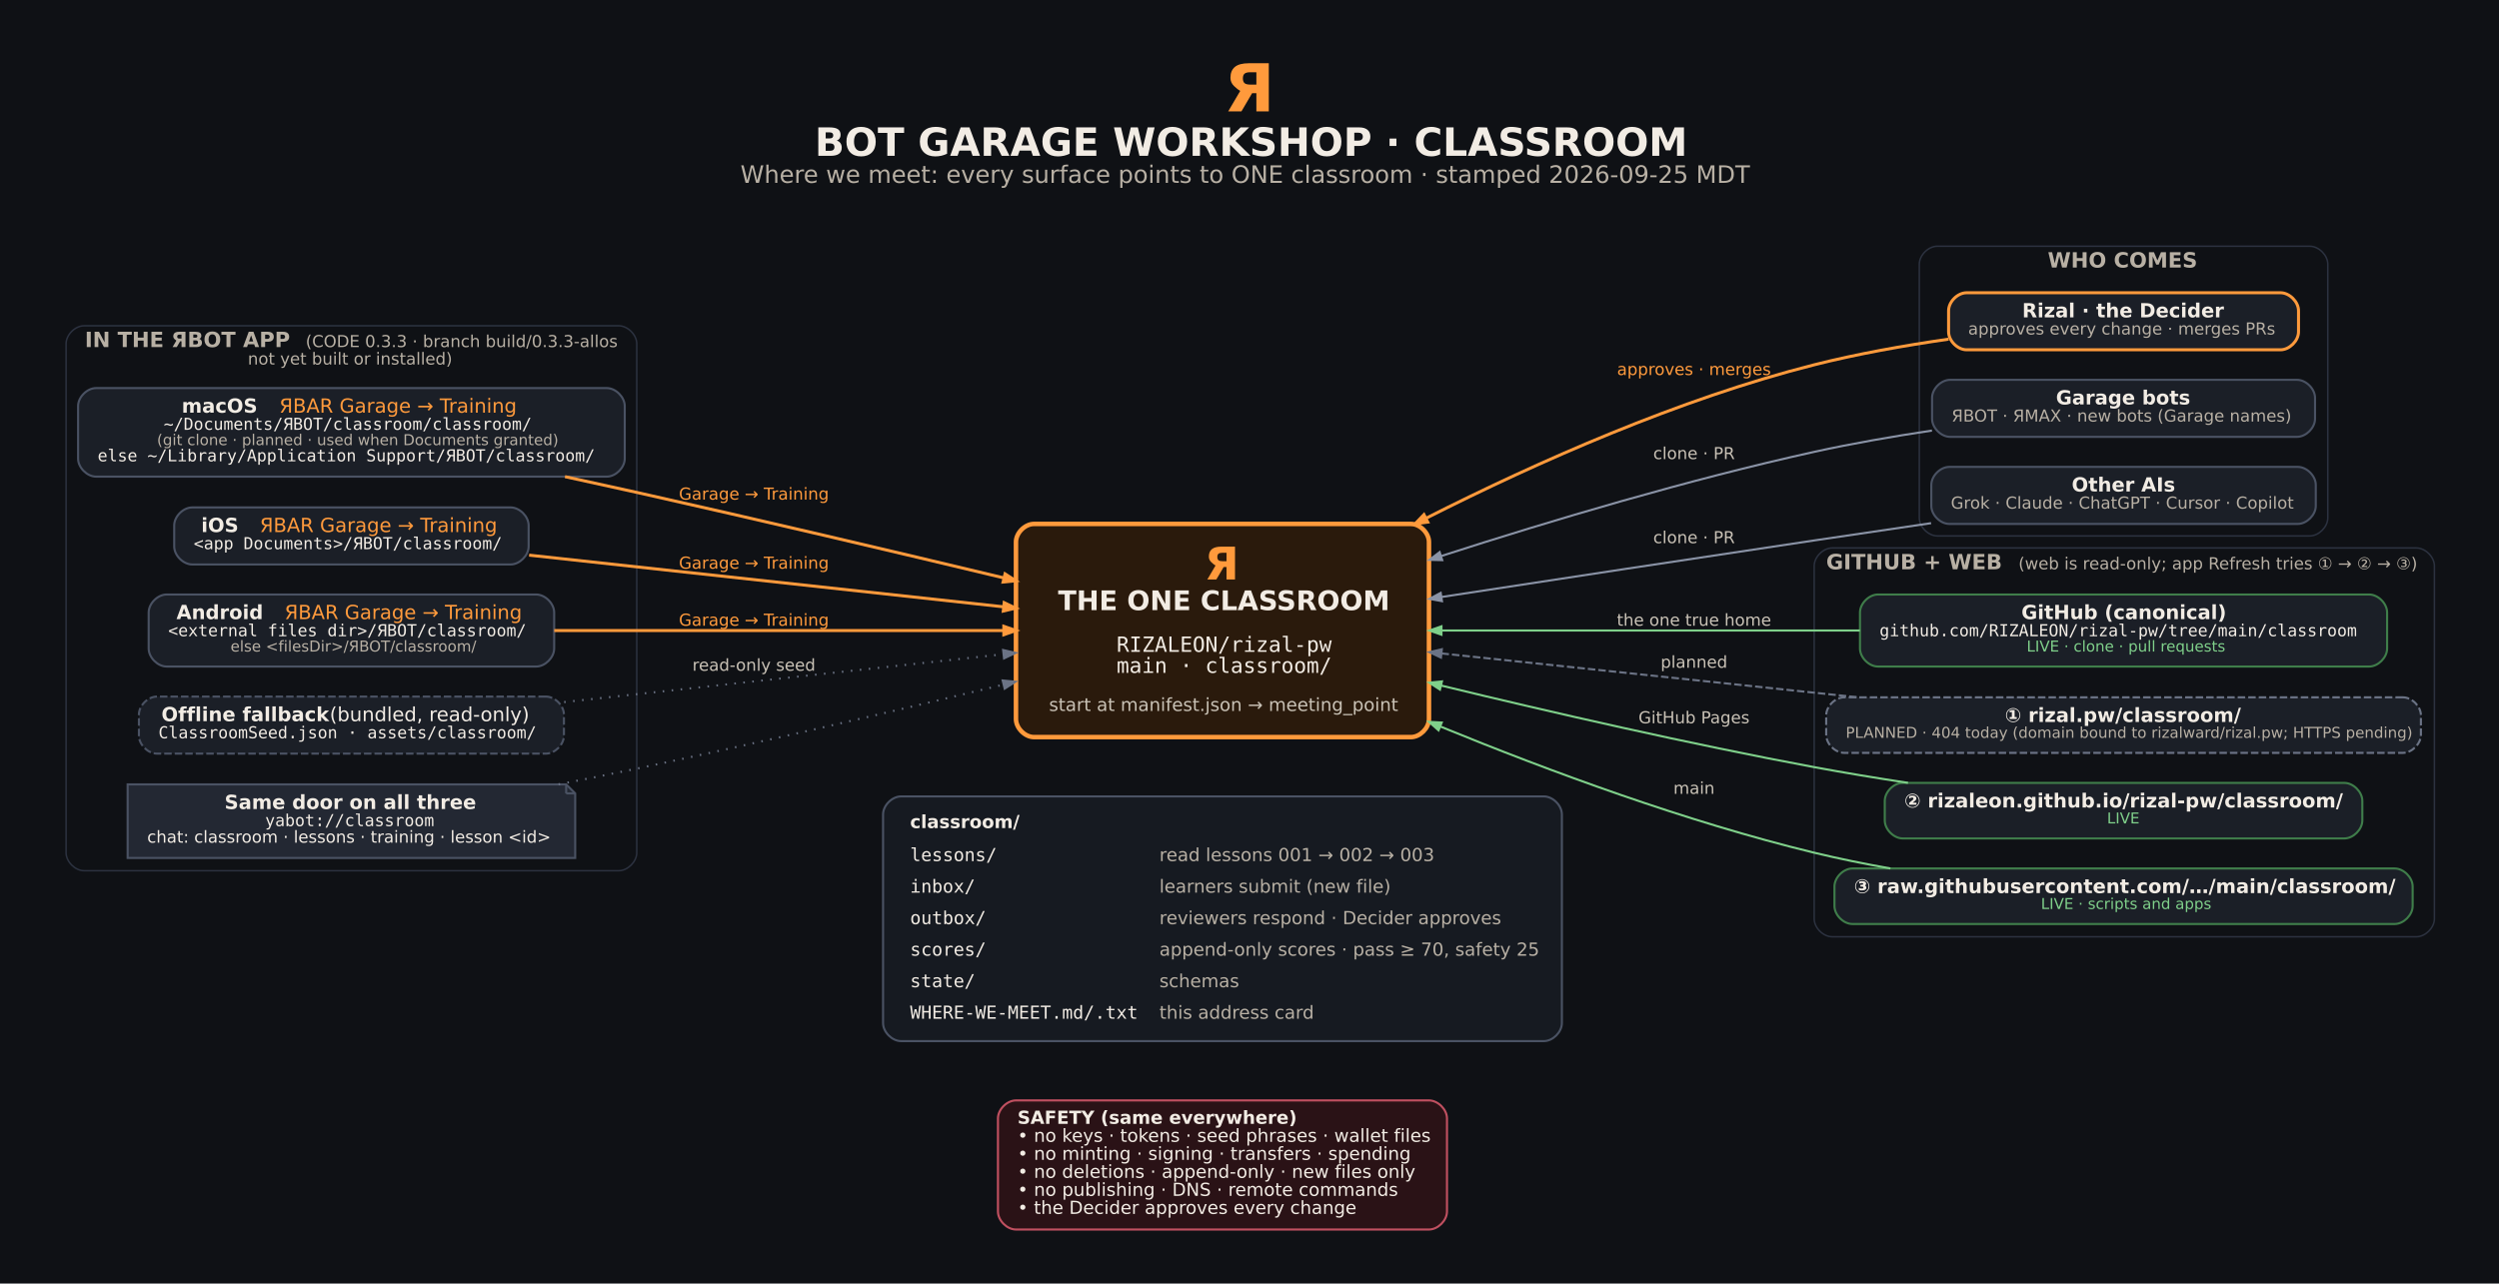
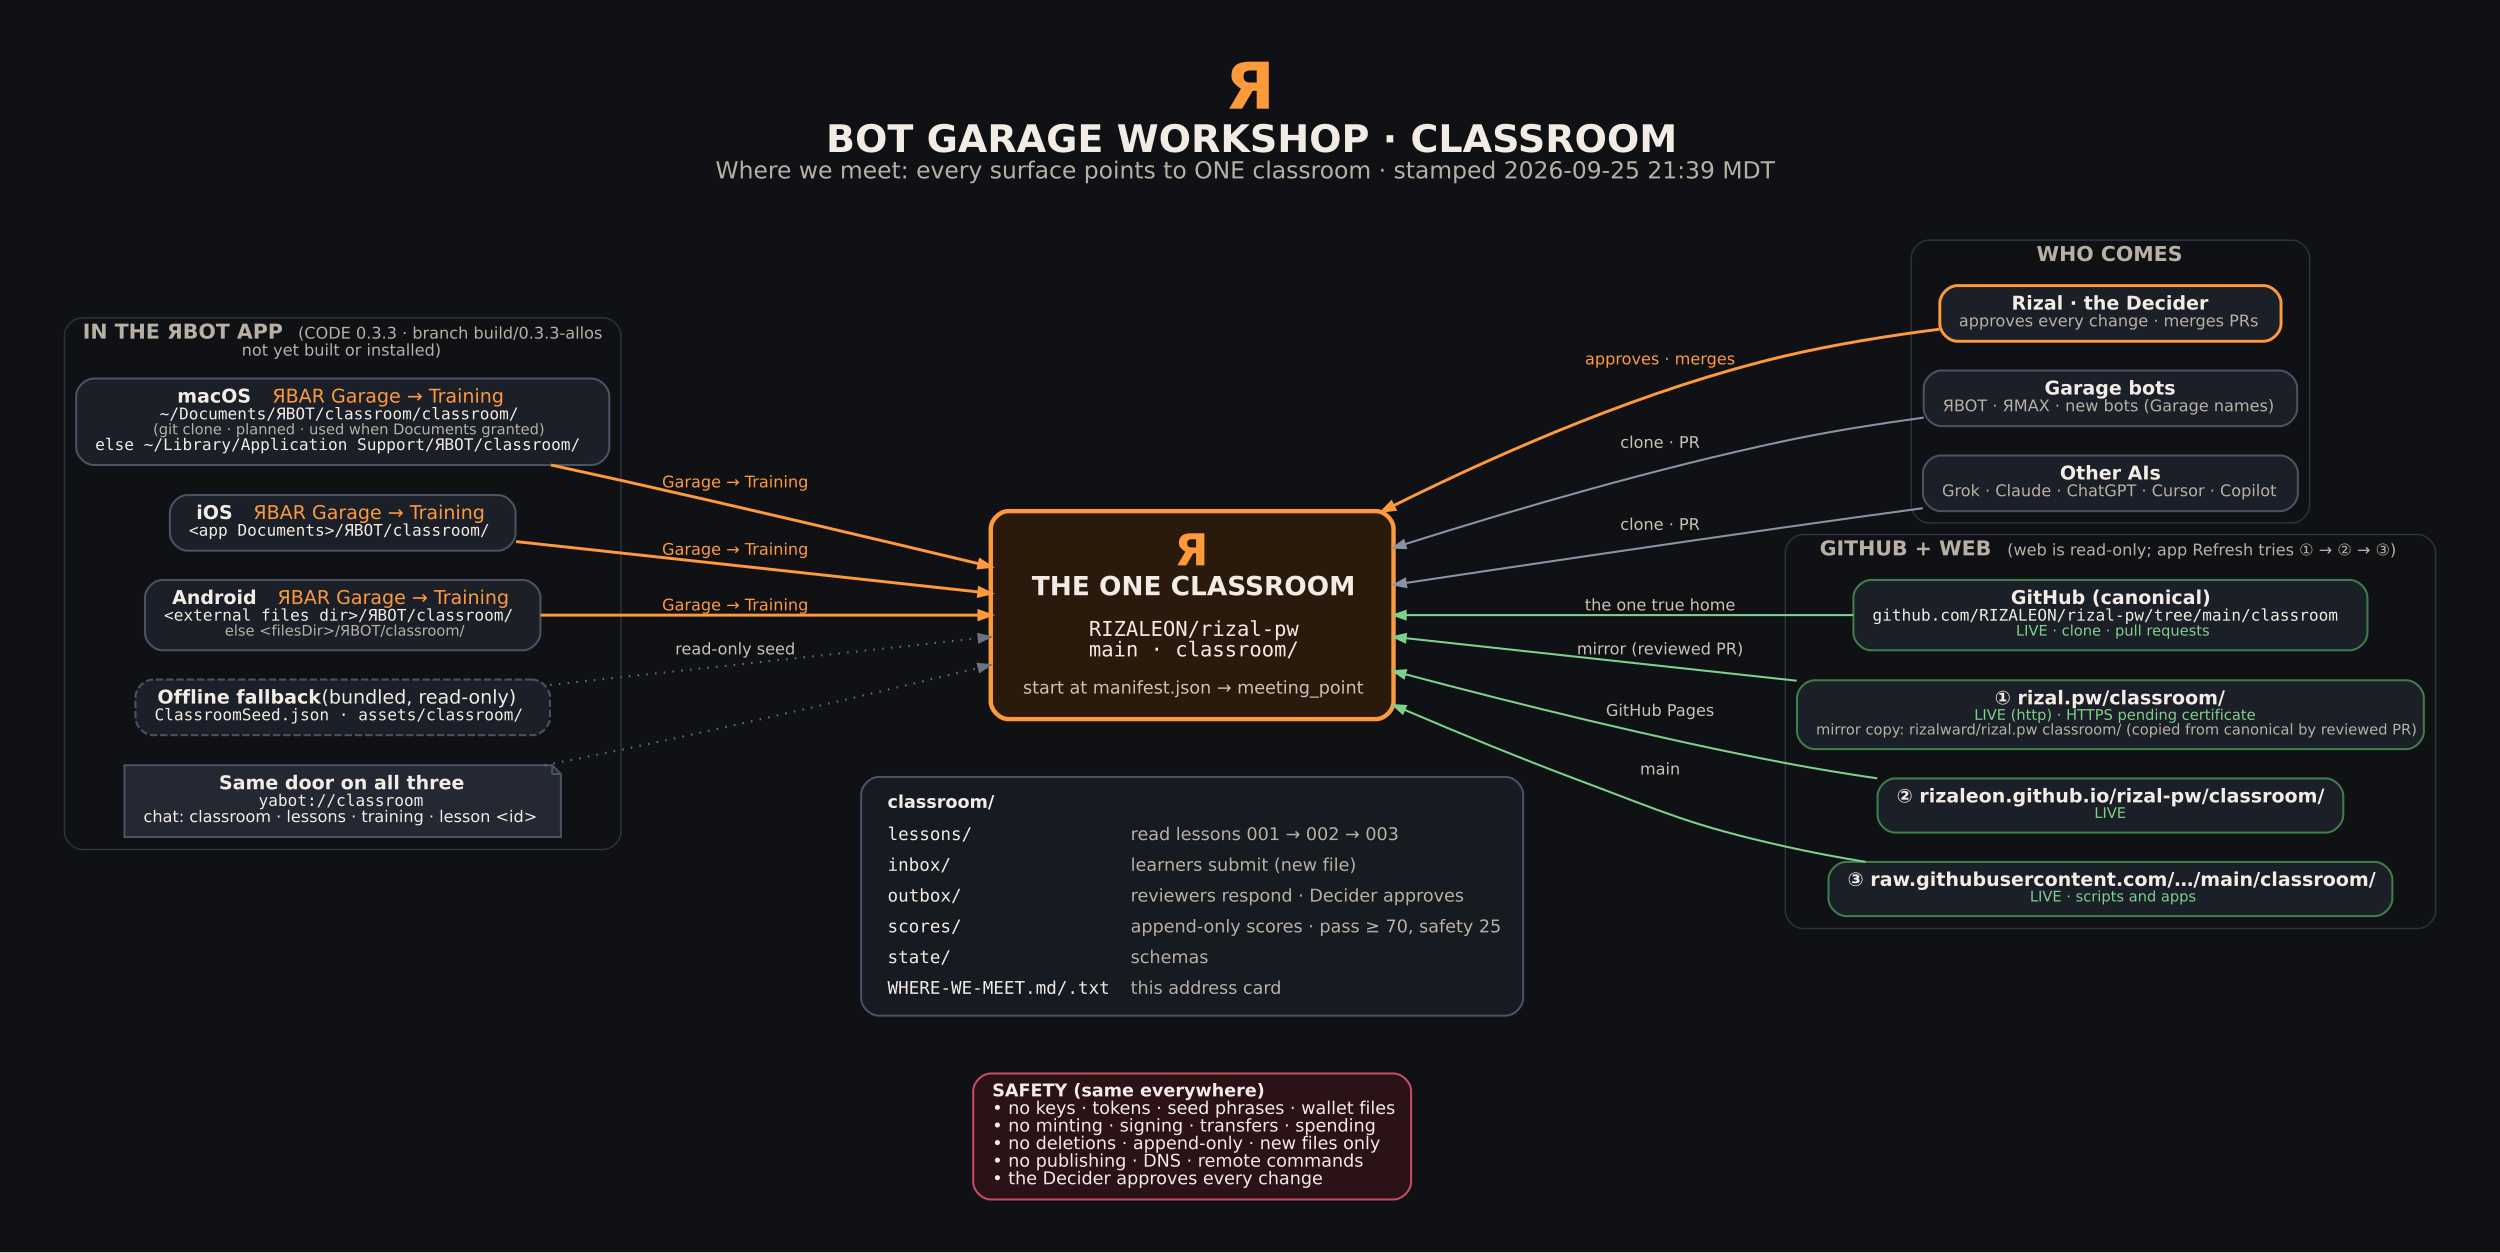
- <svg xmlns="http://www.w3.org/2000/svg" width="1664pt" height="855pt" viewBox="0.00 0.00 1664.00 855.00">
+ <svg xmlns="http://www.w3.org/2000/svg" width="1707pt" height="855pt" viewBox="0.00 0.00 1707.00 855.00">
  <g id="graph0" class="graph" transform="scale(1 1) rotate(0) translate(36 819)">
-     <polygon fill="#0f1115" stroke="transparent" points="-36,36 -36,-819 1628,-819 1628,36 -36,36" />
-     <text text-anchor="start" x="779" y="-744.8" font-family="DejaVu Sans" font-weight="bold" font-size="44.00" fill="#ff9a3c">Я</text>
-     <text text-anchor="start" x="506.5" y="-715.2" font-family="DejaVu Sans" font-weight="bold" font-size="26.00" fill="#f2ece4">BOT GARAGE WORKSHOP · CLASSROOM</text>
-     <text text-anchor="start" x="457" y="-697.2" font-family="DejaVu Sans" font-size="16.00" fill="#b8b0a4">Where we meet: every surface points to ONE classroom · stamped 2026-09-25 MDT</text>
-     <text text-anchor="start" x="791.5" y="-673.2" font-family="DejaVu Sans" font-size="26.00" fill="#f2ece4"> </text>
+     <polygon fill="#0f1115" stroke="transparent" points="-36,36 -36,-819 1671,-819 1671,36 -36,36" />
+     <text text-anchor="start" x="800.5" y="-744.8" font-family="DejaVu Sans" font-weight="bold" font-size="44.00" fill="#ff9a3c">Я</text>
+     <text text-anchor="start" x="528" y="-715.2" font-family="DejaVu Sans" font-weight="bold" font-size="26.00" fill="#f2ece4">BOT GARAGE WORKSHOP · CLASSROOM</text>
+     <text text-anchor="start" x="452.5" y="-697.2" font-family="DejaVu Sans" font-size="16.00" fill="#b8b0a4">Where we meet: every surface points to ONE classroom · stamped 2026-09-25 21:39 MDT</text>
+     <text text-anchor="start" x="813" y="-673.2" font-family="DejaVu Sans" font-size="26.00" fill="#f2ece4"> </text>
    <g id="clust1" class="cluster">
-       <path fill="#0f1115" stroke="#2c3240" d="M1254,-462C1254,-462 1502,-462 1502,-462 1508,-462 1514,-468 1514,-474 1514,-474 1514,-643 1514,-643 1514,-649 1508,-655 1502,-655 1502,-655 1254,-655 1254,-655 1248,-655 1242,-649 1242,-643 1242,-643 1242,-474 1242,-474 1242,-468 1248,-462 1254,-462" />
-       <text text-anchor="start" x="1327.5" y="-640.8" font-family="DejaVu Sans" font-weight="bold" font-size="14.00" fill="#b8b0a4">WHO COMES</text>
+       <path fill="#0f1115" stroke="#2c3240" d="M1281,-462C1281,-462 1529,-462 1529,-462 1535,-462 1541,-468 1541,-474 1541,-474 1541,-643 1541,-643 1541,-649 1535,-655 1529,-655 1529,-655 1281,-655 1281,-655 1275,-655 1269,-649 1269,-643 1269,-643 1269,-474 1269,-474 1269,-468 1275,-462 1281,-462" />
+       <text text-anchor="start" x="1354.5" y="-640.8" font-family="DejaVu Sans" font-weight="bold" font-size="14.00" fill="#b8b0a4">WHO COMES</text>
    </g>
    <g id="clust2" class="cluster">
      <path fill="#0f1115" stroke="#2c3240" d="M20,-239C20,-239 376,-239 376,-239 382,-239 388,-245 388,-251 388,-251 388,-590 388,-590 388,-596 382,-602 376,-602 376,-602 20,-602 20,-602 14,-602 8,-596 8,-590 8,-590 8,-251 8,-251 8,-245 14,-239 20,-239" />
      <text text-anchor="start" x="20.5" y="-587.8" font-family="DejaVu Sans" font-weight="bold" font-size="14.00" fill="#b8b0a4">IN THE ЯBOT APP</text>
      <text text-anchor="start" x="157.5" y="-587.8" font-family="DejaVu Sans" font-size="14.00" fill="#b8b0a4">  </text>
      <text text-anchor="start" x="167.5" y="-587.8" font-family="DejaVu Sans" font-size="11.00" fill="#b8b0a4">(CODE 0.3.3 · branch build/0.3.3-allos</text>
      <text text-anchor="start" x="129" y="-576.2" font-family="DejaVu Sans" font-size="11.00" fill="#b8b0a4">not yet built or installed)</text>
    </g>
    <g id="clust3" class="cluster">
-       <path fill="#0f1115" stroke="#2c3240" d="M1184,-195C1184,-195 1573,-195 1573,-195 1579,-195 1585,-201 1585,-207 1585,-207 1585,-442 1585,-442 1585,-448 1579,-454 1573,-454 1573,-454 1184,-454 1184,-454 1178,-454 1172,-448 1172,-442 1172,-442 1172,-207 1172,-207 1172,-201 1178,-195 1184,-195" />
-       <text text-anchor="start" x="1180" y="-439.8" font-family="DejaVu Sans" font-weight="bold" font-size="14.00" fill="#b8b0a4">GITHUB + WEB</text>
-       <text text-anchor="start" x="1298" y="-439.8" font-family="DejaVu Sans" font-size="14.00" fill="#b8b0a4">  </text>
-       <text text-anchor="start" x="1308" y="-439.8" font-family="DejaVu Sans" font-size="11.00" fill="#b8b0a4">(web is read-only; app Refresh tries ① → ② → ③)</text>
+       <path fill="#0f1115" stroke="#2c3240" d="M1195,-185C1195,-185 1615,-185 1615,-185 1621,-185 1627,-191 1627,-197 1627,-197 1627,-442 1627,-442 1627,-448 1621,-454 1615,-454 1615,-454 1195,-454 1195,-454 1189,-454 1183,-448 1183,-442 1183,-442 1183,-197 1183,-197 1183,-191 1189,-185 1195,-185" />
+       <text text-anchor="start" x="1206.5" y="-439.8" font-family="DejaVu Sans" font-weight="bold" font-size="14.00" fill="#b8b0a4">GITHUB + WEB</text>
+       <text text-anchor="start" x="1324.5" y="-439.8" font-family="DejaVu Sans" font-size="14.00" fill="#b8b0a4">  </text>
+       <text text-anchor="start" x="1334.5" y="-439.8" font-family="DejaVu Sans" font-size="11.00" fill="#b8b0a4">(web is read-only; app Refresh tries ① → ② → ③)</text>
    </g>
    <g id="node1" class="node">
-       <path fill="#1b1f27" stroke="#ff9a3c" stroke-width="2" d="M1482.5,-624C1482.5,-624 1273.5,-624 1273.5,-624 1267.5,-624 1261.5,-618 1261.5,-612 1261.5,-612 1261.5,-598 1261.5,-598 1261.5,-592 1267.5,-586 1273.5,-586 1273.5,-586 1482.5,-586 1482.5,-586 1488.5,-586 1494.5,-592 1494.5,-598 1494.5,-598 1494.5,-612 1494.5,-612 1494.5,-618 1488.5,-624 1482.5,-624" />
-       <text text-anchor="start" x="1310.5" y="-607.6" font-family="DejaVu Sans" font-weight="bold" font-size="13.00" fill="#f2ece4">Rizal · the Decider</text>
-       <text text-anchor="start" x="1274.5" y="-596.2" font-family="DejaVu Sans" font-size="11.00" fill="#b8b0a4">approves every change · merges PRs</text>
+       <path fill="#1b1f27" stroke="#ff9a3c" stroke-width="2" d="M1509.5,-624C1509.5,-624 1300.5,-624 1300.5,-624 1294.5,-624 1288.5,-618 1288.5,-612 1288.5,-612 1288.5,-598 1288.5,-598 1288.5,-592 1294.5,-586 1300.5,-586 1300.5,-586 1509.5,-586 1509.5,-586 1515.5,-586 1521.5,-592 1521.5,-598 1521.5,-598 1521.5,-612 1521.5,-612 1521.5,-618 1515.5,-624 1509.5,-624" />
+       <text text-anchor="start" x="1337.5" y="-607.6" font-family="DejaVu Sans" font-weight="bold" font-size="13.00" fill="#f2ece4">Rizal · the Decider</text>
+       <text text-anchor="start" x="1301.5" y="-596.2" font-family="DejaVu Sans" font-size="11.00" fill="#b8b0a4">approves every change · merges PRs</text>
    </g>
    <g id="node2" class="node">
-       <path fill="#1b1f27" stroke="#4a5263" stroke-width="1.4" d="M1493.5,-566C1493.5,-566 1262.5,-566 1262.5,-566 1256.5,-566 1250.5,-560 1250.5,-554 1250.5,-554 1250.5,-540 1250.5,-540 1250.5,-534 1256.5,-528 1262.5,-528 1262.5,-528 1493.5,-528 1493.5,-528 1499.5,-528 1505.5,-534 1505.5,-540 1505.5,-540 1505.5,-554 1505.5,-554 1505.5,-560 1499.5,-566 1493.5,-566" />
-       <text text-anchor="start" x="1333" y="-549.6" font-family="DejaVu Sans" font-weight="bold" font-size="13.00" fill="#f2ece4">Garage bots</text>
-       <text text-anchor="start" x="1263.5" y="-538.2" font-family="DejaVu Sans" font-size="11.00" fill="#b8b0a4">ЯBOT · ЯMAX · new bots (Garage names)</text>
+       <path fill="#1b1f27" stroke="#4a5263" stroke-width="1.4" d="M1520.5,-566C1520.5,-566 1289.5,-566 1289.5,-566 1283.5,-566 1277.5,-560 1277.5,-554 1277.5,-554 1277.5,-540 1277.5,-540 1277.5,-534 1283.5,-528 1289.5,-528 1289.5,-528 1520.5,-528 1520.5,-528 1526.5,-528 1532.5,-534 1532.5,-540 1532.5,-540 1532.5,-554 1532.5,-554 1532.5,-560 1526.5,-566 1520.5,-566" />
+       <text text-anchor="start" x="1360" y="-549.6" font-family="DejaVu Sans" font-weight="bold" font-size="13.00" fill="#f2ece4">Garage bots</text>
+       <text text-anchor="start" x="1290.5" y="-538.2" font-family="DejaVu Sans" font-size="11.00" fill="#b8b0a4">ЯBOT · ЯMAX · new bots (Garage names)</text>
    </g>
    <g id="node3" class="node">
-       <path fill="#1b1f27" stroke="#4a5263" stroke-width="1.4" d="M1494,-508C1494,-508 1262,-508 1262,-508 1256,-508 1250,-502 1250,-496 1250,-496 1250,-482 1250,-482 1250,-476 1256,-470 1262,-470 1262,-470 1494,-470 1494,-470 1500,-470 1506,-476 1506,-482 1506,-482 1506,-496 1506,-496 1506,-502 1500,-508 1494,-508" />
-       <text text-anchor="start" x="1343.5" y="-491.6" font-family="DejaVu Sans" font-weight="bold" font-size="13.00" fill="#f2ece4">Other AIs</text>
-       <text text-anchor="start" x="1263" y="-480.2" font-family="DejaVu Sans" font-size="11.00" fill="#b8b0a4">Grok · Claude · ChatGPT · Cursor · Copilot</text>
+       <path fill="#1b1f27" stroke="#4a5263" stroke-width="1.4" d="M1521,-508C1521,-508 1289,-508 1289,-508 1283,-508 1277,-502 1277,-496 1277,-496 1277,-482 1277,-482 1277,-476 1283,-470 1289,-470 1289,-470 1521,-470 1521,-470 1527,-470 1533,-476 1533,-482 1533,-482 1533,-496 1533,-496 1533,-502 1527,-508 1521,-508" />
+       <text text-anchor="start" x="1370.5" y="-491.6" font-family="DejaVu Sans" font-weight="bold" font-size="13.00" fill="#f2ece4">Other AIs</text>
+       <text text-anchor="start" x="1290" y="-480.2" font-family="DejaVu Sans" font-size="11.00" fill="#b8b0a4">Grok · Claude · ChatGPT · Cursor · Copilot</text>
    </g>
    <g id="node4" class="node">
      <path fill="#1b1f27" stroke="#4a5263" stroke-width="1.4" d="M368,-560.5C368,-560.5 28,-560.5 28,-560.5 22,-560.5 16,-554.5 16,-548.5 16,-548.5 16,-513.5 16,-513.5 16,-507.5 22,-501.5 28,-501.5 28,-501.5 368,-501.5 368,-501.5 374,-501.5 380,-507.5 380,-513.5 380,-513.5 380,-548.5 380,-548.5 380,-554.5 374,-560.5 368,-560.5" />
      <text text-anchor="start" x="85" y="-544.1" font-family="DejaVu Sans" font-weight="bold" font-size="13.00" fill="#f2ece4">macOS</text>
      <text text-anchor="start" x="136" y="-544.1" font-family="DejaVu Sans" font-size="13.00" fill="#f2ece4">   </text>
      <text text-anchor="start" x="150" y="-544.1" font-family="DejaVu Sans" font-size="13.00" fill="#ff9a3c">ЯBAR Garage → Training</text>
      <text text-anchor="start" x="73" y="-532.7" font-family="DejaVu Sans Mono" font-size="11.00" fill="#f2ece4">~/Documents/ЯBOT/classroom/classroom/</text>
      <text text-anchor="start" x="68.5" y="-522.5" font-family="DejaVu Sans" font-size="10.00" fill="#b8b0a4">(git clone · planned · used when Documents granted)</text>
      <text text-anchor="start" x="29" y="-511.7" font-family="DejaVu Sans Mono" font-size="11.00" fill="#f2ece4">else ~/Library/Application Support/ЯBOT/classroom/</text>
    </g>
    <g id="node13" class="node">
      <path fill="#2a1a0c" stroke="#ff9a3c" stroke-width="3" d="M903.5,-470C903.5,-470 652.5,-470 652.5,-470 646.5,-470 640.5,-464 640.5,-458 640.5,-458 640.5,-340 640.5,-340 640.5,-334 646.5,-328 652.5,-328 652.5,-328 903.5,-328 903.5,-328 909.5,-328 915.5,-334 915.5,-340 915.5,-340 915.5,-458 915.5,-458 915.5,-464 909.5,-470 903.5,-470" />
      <text text-anchor="start" x="766" y="-433" font-family="DejaVu Sans" font-weight="bold" font-size="30.00" fill="#ff9a3c">Я</text>
      <text text-anchor="start" x="668.5" y="-412.6" font-family="DejaVu Sans" font-weight="bold" font-size="18.00" fill="#f2ece4">THE ONE CLASSROOM</text>
      <text text-anchor="start" x="707.5" y="-384.8" font-family="DejaVu Sans Mono" font-size="14.00" fill="#f2ece4">RIZALEON/rizal-pw</text>
      <text text-anchor="start" x="707.5" y="-370.8" font-family="DejaVu Sans Mono" font-size="14.00" fill="#f2ece4">main · classroom/</text>
      <text text-anchor="start" x="662.5" y="-345.4" font-family="DejaVu Sans" font-size="12.00" fill="#c9c2b6">start at manifest.json → meeting_point</text>
    </g>
    <g id="edge3" class="edge">
      <path fill="none" stroke="#ff9a3c" stroke-width="2" d="M340.21,-501.5C356.34,-498.01 372.54,-494.46 388,-491 469.02,-472.85 559.27,-451.57 632.43,-434.05" />
      <polygon fill="#ff9a3c" stroke="#ff9a3c" stroke-width="2" points="633.23,-436.74 640.36,-432.15 631.93,-431.29 633.23,-436.74" />
      <text text-anchor="middle" x="466" y="-486.2" font-family="DejaVu Sans" font-size="11.00" fill="#ff9a3c">Garage → Training</text>
    </g>
    <g id="node5" class="node">
      <path fill="#1b1f27" stroke="#4a5263" stroke-width="1.4" d="M304,-481C304,-481 92,-481 92,-481 86,-481 80,-475 80,-469 80,-469 80,-455 80,-455 80,-449 86,-443 92,-443 92,-443 304,-443 304,-443 310,-443 316,-449 316,-455 316,-455 316,-469 316,-469 316,-475 310,-481 304,-481" />
      <text text-anchor="start" x="98" y="-464.6" font-family="DejaVu Sans" font-weight="bold" font-size="13.00" fill="#f2ece4">iOS</text>
      <text text-anchor="start" x="123" y="-464.6" font-family="DejaVu Sans" font-size="13.00" fill="#f2ece4">   </text>
      <text text-anchor="start" x="137" y="-464.6" font-family="DejaVu Sans" font-size="13.00" fill="#ff9a3c">ЯBAR Garage → Training</text>
      <text text-anchor="start" x="93" y="-453.2" font-family="DejaVu Sans Mono" font-size="11.00" fill="#f2ece4">&lt;app Documents&gt;/ЯBOT/classroom/</text>
    </g>
    <g id="edge4" class="edge">
      <path fill="none" stroke="#ff9a3c" stroke-width="2" d="M316.32,-449.21C407.55,-439.27 534.58,-425.42 632.15,-414.79" />
      <polygon fill="#ff9a3c" stroke="#ff9a3c" stroke-width="2" points="632.66,-417.55 640.31,-413.9 632.05,-411.98 632.66,-417.55" />
      <text text-anchor="middle" x="466" y="-440.2" font-family="DejaVu Sans" font-size="11.00" fill="#ff9a3c">Garage → Training</text>
    </g>
    <g id="node6" class="node">
      <path fill="#1b1f27" stroke="#4a5263" stroke-width="1.4" d="M321,-423C321,-423 75,-423 75,-423 69,-423 63,-417 63,-411 63,-411 63,-387 63,-387 63,-381 69,-375 75,-375 75,-375 321,-375 321,-375 327,-375 333,-381 333,-387 333,-387 333,-411 333,-411 333,-417 327,-423 321,-423" />
      <text text-anchor="start" x="81.5" y="-406.6" font-family="DejaVu Sans" font-weight="bold" font-size="13.00" fill="#f2ece4">Android</text>
      <text text-anchor="start" x="139.5" y="-406.6" font-family="DejaVu Sans" font-size="13.00" fill="#f2ece4">   </text>
      <text text-anchor="start" x="153.5" y="-406.6" font-family="DejaVu Sans" font-size="13.00" fill="#ff9a3c">ЯBAR Garage → Training</text>
      <text text-anchor="start" x="76" y="-395.2" font-family="DejaVu Sans Mono" font-size="11.00" fill="#f2ece4">&lt;external files dir&gt;/ЯBOT/classroom/</text>
      <text text-anchor="start" x="117.5" y="-385" font-family="DejaVu Sans" font-size="10.00" fill="#b8b0a4">else &lt;filesDir&gt;/ЯBOT/classroom/</text>
    </g>
    <g id="edge5" class="edge">
      <path fill="none" stroke="#ff9a3c" stroke-width="2" d="M333.06,-399C422.65,-399 540.44,-399 632.18,-399" />
      <polygon fill="#ff9a3c" stroke="#ff9a3c" stroke-width="2" points="632.41,-401.8 640.41,-399 632.41,-396.2 632.41,-401.8" />
      <text text-anchor="middle" x="466" y="-402.2" font-family="DejaVu Sans" font-size="11.00" fill="#ff9a3c">Garage → Training</text>
    </g>
    <g id="node7" class="node">
      <path fill="#1b1f27" stroke="#4a5263" stroke-width="1.4" stroke-dasharray="5,2" d="M327.5,-355C327.5,-355 68.5,-355 68.5,-355 62.5,-355 56.5,-349 56.5,-343 56.5,-343 56.5,-329 56.5,-329 56.5,-323 62.5,-317 68.5,-317 68.5,-317 327.5,-317 327.5,-317 333.5,-317 339.5,-323 339.5,-329 339.5,-329 339.5,-343 339.5,-343 339.5,-349 333.5,-355 327.5,-355" />
      <text text-anchor="start" x="71.5" y="-338.6" font-family="DejaVu Sans" font-weight="bold" font-size="13.00" fill="#f2ece4">Offline fallback</text>
      <text text-anchor="start" x="183.5" y="-338.6" font-family="DejaVu Sans" font-size="13.00" fill="#f2ece4"> (bundled, read-only)</text>
      <text text-anchor="start" x="69.5" y="-327.2" font-family="DejaVu Sans Mono" font-size="11.00" fill="#f2ece4">ClassroomSeed.json · assets/classroom/</text>
    </g>
    <g id="edge6" class="edge">
      <path fill="none" stroke="#6b7385" stroke-width="1.4" stroke-dasharray="1,5" d="M339.66,-351.33C428.37,-361 542.67,-373.46 632.17,-383.21" />
      <polygon fill="#6b7385" stroke="#6b7385" stroke-width="1.4" points="631.95,-386.01 640.21,-384.09 632.56,-380.44 631.95,-386.01" />
      <text text-anchor="middle" x="466" y="-372.2" font-family="DejaVu Sans" font-size="11.00" fill="#c9c2b6">read-only seed</text>
    </g>
    <g id="node8" class="node">
      <polygon fill="#232833" stroke="#4a5263" stroke-width="1.4" points="341,-296.5 49,-296.5 49,-247.5 347,-247.5 347,-290.5 341,-296.5" />
      <polyline fill="none" stroke="#4a5263" stroke-width="1.4" points="341,-296.5 341,-290.5 " />
      <polyline fill="none" stroke="#4a5263" stroke-width="1.4" points="347,-290.5 341,-290.5 " />
      <text text-anchor="start" x="113.5" y="-280.1" font-family="DejaVu Sans" font-weight="bold" font-size="13.00" fill="#f2ece4">Same door on all three</text>
      <text text-anchor="start" x="140.5" y="-268.7" font-family="DejaVu Sans Mono" font-size="11.00" fill="#f2ece4">yabot://classroom</text>
      <text text-anchor="start" x="62" y="-257.7" font-family="DejaVu Sans" font-size="11.00" fill="#f2ece4">chat: classroom · lessons · training · lesson &lt;id&gt;</text>
    </g>
    <g id="edge7" class="edge">
      <path fill="none" stroke="#6b7385" stroke-width="1.4" stroke-dasharray="1,5" d="M335.94,-296.54C353.48,-299.92 371.18,-303.46 388,-307 469.08,-324.08 559.15,-345.25 632.18,-362.96" />
      <polygon fill="#6b7385" stroke="#6b7385" stroke-width="1.4" points="631.66,-365.72 640.1,-364.89 632.98,-360.28 631.66,-365.72" />
    </g>
    <g id="node9" class="node">
-       <path fill="#1b1f27" stroke="#3f7d4a" stroke-width="1.4" d="M1541.5,-423C1541.5,-423 1214.5,-423 1214.5,-423 1208.5,-423 1202.5,-417 1202.5,-411 1202.5,-411 1202.5,-387 1202.5,-387 1202.5,-381 1208.5,-375 1214.5,-375 1214.5,-375 1541.5,-375 1541.5,-375 1547.5,-375 1553.5,-381 1553.5,-387 1553.5,-387 1553.5,-411 1553.5,-411 1553.5,-417 1547.5,-423 1541.5,-423" />
-       <text text-anchor="start" x="1310" y="-406.6" font-family="DejaVu Sans" font-weight="bold" font-size="13.00" fill="#f2ece4">GitHub (canonical)</text>
-       <text text-anchor="start" x="1215.5" y="-395.2" font-family="DejaVu Sans Mono" font-size="11.00" fill="#f2ece4">github.com/RIZALEON/rizal-pw/tree/main/classroom</text>
-       <text text-anchor="start" x="1313.5" y="-385" font-family="DejaVu Sans" font-size="10.00" fill="#7fd08a">LIVE · clone · pull requests</text>
+       <path fill="#1b1f27" stroke="#3f7d4a" stroke-width="1.4" d="M1568.5,-423C1568.5,-423 1241.5,-423 1241.5,-423 1235.5,-423 1229.5,-417 1229.5,-411 1229.5,-411 1229.5,-387 1229.5,-387 1229.5,-381 1235.5,-375 1241.5,-375 1241.5,-375 1568.5,-375 1568.5,-375 1574.5,-375 1580.5,-381 1580.5,-387 1580.5,-387 1580.5,-411 1580.5,-411 1580.5,-417 1574.5,-423 1568.5,-423" />
+       <text text-anchor="start" x="1337" y="-406.6" font-family="DejaVu Sans" font-weight="bold" font-size="13.00" fill="#f2ece4">GitHub (canonical)</text>
+       <text text-anchor="start" x="1242.5" y="-395.2" font-family="DejaVu Sans Mono" font-size="11.00" fill="#f2ece4">github.com/RIZALEON/rizal-pw/tree/main/classroom</text>
+       <text text-anchor="start" x="1340.5" y="-385" font-family="DejaVu Sans" font-size="10.00" fill="#7fd08a">LIVE · clone · pull requests</text>
    </g>
    <g id="node10" class="node">
-       <path fill="#1b1f27" stroke="#6b7385" stroke-width="1.4" stroke-dasharray="5,2" d="M1564,-354.5C1564,-354.5 1192,-354.5 1192,-354.5 1186,-354.5 1180,-348.5 1180,-342.5 1180,-342.5 1180,-329.5 1180,-329.5 1180,-323.5 1186,-317.5 1192,-317.5 1192,-317.5 1564,-317.5 1564,-317.5 1570,-317.5 1576,-323.5 1576,-329.5 1576,-329.5 1576,-342.5 1576,-342.5 1576,-348.5 1570,-354.5 1564,-354.5" />
-       <text text-anchor="start" x="1299" y="-338.1" font-family="DejaVu Sans" font-weight="bold" font-size="13.00" fill="#f2ece4">① rizal.pw/classroom/</text>
-       <text text-anchor="start" x="1193" y="-327.5" font-family="DejaVu Sans" font-size="10.00" fill="#b8b0a4">PLANNED · 404 today (domain bound to rizalward/rizal.pw; HTTPS pending) </text>
+       <path fill="#1b1f27" stroke="#3f7d4a" stroke-width="1.4" d="M1607,-354.5C1607,-354.5 1203,-354.5 1203,-354.5 1197,-354.5 1191,-348.5 1191,-342.5 1191,-342.5 1191,-319.5 1191,-319.5 1191,-313.5 1197,-307.5 1203,-307.5 1203,-307.5 1607,-307.5 1607,-307.5 1613,-307.5 1619,-313.5 1619,-319.5 1619,-319.5 1619,-342.5 1619,-342.5 1619,-348.5 1613,-354.5 1607,-354.5" />
+       <text text-anchor="start" x="1326" y="-338.1" font-family="DejaVu Sans" font-weight="bold" font-size="13.00" fill="#f2ece4">① rizal.pw/classroom/</text>
+       <text text-anchor="start" x="1312" y="-327.5" font-family="DejaVu Sans" font-size="10.00" fill="#7fd08a">LIVE (http) · HTTPS pending certificate</text>
+       <text text-anchor="start" x="1204" y="-317.5" font-family="DejaVu Sans" font-size="10.00" fill="#b8b0a4">mirror copy: rizalward/rizal.pw classroom/ (copied from canonical by reviewed PR)</text>
    </g>
    <g id="node11" class="node">
-       <path fill="#1b1f27" stroke="#3f7d4a" stroke-width="1.4" d="M1525,-297.5C1525,-297.5 1231,-297.5 1231,-297.5 1225,-297.5 1219,-291.5 1219,-285.5 1219,-285.5 1219,-272.5 1219,-272.5 1219,-266.5 1225,-260.5 1231,-260.5 1231,-260.5 1525,-260.5 1525,-260.5 1531,-260.5 1537,-266.5 1537,-272.5 1537,-272.5 1537,-285.5 1537,-285.5 1537,-291.5 1531,-297.5 1525,-297.5" />
-       <text text-anchor="start" x="1232" y="-281.1" font-family="DejaVu Sans" font-weight="bold" font-size="13.00" fill="#f2ece4">② rizaleon.github.io/rizal-pw/classroom/</text>
-       <text text-anchor="start" x="1367" y="-270.5" font-family="DejaVu Sans" font-size="10.00" fill="#7fd08a">LIVE</text>
+       <path fill="#1b1f27" stroke="#3f7d4a" stroke-width="1.4" d="M1552,-287.5C1552,-287.5 1258,-287.5 1258,-287.5 1252,-287.5 1246,-281.5 1246,-275.5 1246,-275.5 1246,-262.5 1246,-262.5 1246,-256.5 1252,-250.5 1258,-250.5 1258,-250.5 1552,-250.5 1552,-250.5 1558,-250.5 1564,-256.5 1564,-262.5 1564,-262.5 1564,-275.5 1564,-275.5 1564,-281.5 1558,-287.5 1552,-287.5" />
+       <text text-anchor="start" x="1259" y="-271.1" font-family="DejaVu Sans" font-weight="bold" font-size="13.00" fill="#f2ece4">② rizaleon.github.io/rizal-pw/classroom/</text>
+       <text text-anchor="start" x="1394" y="-260.5" font-family="DejaVu Sans" font-size="10.00" fill="#7fd08a">LIVE</text>
    </g>
    <g id="node12" class="node">
-       <path fill="#1b1f27" stroke="#3f7d4a" stroke-width="1.4" d="M1558.5,-240.5C1558.5,-240.5 1197.5,-240.5 1197.5,-240.5 1191.5,-240.5 1185.5,-234.5 1185.5,-228.5 1185.5,-228.5 1185.5,-215.5 1185.5,-215.5 1185.5,-209.5 1191.5,-203.5 1197.5,-203.5 1197.5,-203.5 1558.5,-203.5 1558.5,-203.5 1564.5,-203.5 1570.5,-209.5 1570.5,-215.5 1570.5,-215.5 1570.5,-228.5 1570.5,-228.5 1570.5,-234.5 1564.5,-240.5 1558.5,-240.5" />
-       <text text-anchor="start" x="1198.5" y="-224.1" font-family="DejaVu Sans" font-weight="bold" font-size="13.00" fill="#f2ece4">③ raw.githubusercontent.com/…/main/classroom/</text>
-       <text text-anchor="start" x="1323" y="-213.5" font-family="DejaVu Sans" font-size="10.00" fill="#7fd08a">LIVE · scripts and apps</text>
+       <path fill="#1b1f27" stroke="#3f7d4a" stroke-width="1.4" d="M1585.5,-230.5C1585.5,-230.5 1224.5,-230.5 1224.5,-230.5 1218.5,-230.5 1212.5,-224.5 1212.5,-218.5 1212.5,-218.5 1212.5,-205.5 1212.5,-205.5 1212.5,-199.5 1218.5,-193.5 1224.5,-193.5 1224.5,-193.5 1585.5,-193.5 1585.5,-193.5 1591.5,-193.5 1597.5,-199.5 1597.5,-205.5 1597.5,-205.5 1597.5,-218.5 1597.5,-218.5 1597.5,-224.5 1591.5,-230.5 1585.5,-230.5" />
+       <text text-anchor="start" x="1225.5" y="-214.1" font-family="DejaVu Sans" font-weight="bold" font-size="13.00" fill="#f2ece4">③ raw.githubusercontent.com/…/main/classroom/</text>
+       <text text-anchor="start" x="1350" y="-203.5" font-family="DejaVu Sans" font-size="10.00" fill="#7fd08a">LIVE · scripts and apps</text>
    </g>
    <g id="edge8" class="edge">
-       <path fill="none" stroke="#ff9a3c" stroke-width="2" d="M913.84,-473.93C987.79,-511.32 1082.41,-553.31 1172,-576 1200.66,-583.26 1232.07,-588.84 1261.49,-593.09" />
-       <polygon fill="#ff9a3c" stroke="#ff9a3c" stroke-width="2" points="914.7,-471.22 906.3,-470.09 912.16,-476.21 914.7,-471.22" />
-       <text text-anchor="middle" x="1092" y="-569.2" font-family="DejaVu Sans" font-size="11.00" fill="#ff9a3c">approves · merges</text>
+       <path fill="none" stroke="#ff9a3c" stroke-width="2" d="M915.39,-473.7C991.73,-511.63 1090.01,-554.2 1183,-576 1216.81,-583.93 1254.08,-589.86 1288.23,-594.22" />
+       <polygon fill="#ff9a3c" stroke="#ff9a3c" stroke-width="2" points="916.48,-471.11 908.08,-470.04 913.98,-476.12 916.48,-471.11" />
+       <text text-anchor="middle" x="1097.5" y="-570.2" font-family="DejaVu Sans" font-size="11.00" fill="#ff9a3c">approves · merges</text>
    </g>
    <g id="edge9" class="edge">
-       <path fill="none" stroke="#8a93a6" stroke-width="1.4" d="M923.83,-448.67C997.44,-472.42 1088.72,-499.61 1172,-518 1197.18,-523.56 1224.35,-528.28 1250.42,-532.2" />
-       <polygon fill="#8a93a6" stroke="#8a93a6" stroke-width="1.4" points="924.33,-445.89 915.86,-446.09 922.61,-451.22 924.33,-445.89" />
-       <text text-anchor="middle" x="1092" y="-513.2" font-family="DejaVu Sans" font-size="11.00" fill="#c9c2b6">clone · PR</text>
+       <path fill="none" stroke="#8a93a6" stroke-width="1.4" d="M923.35,-447.47C999.79,-471.62 1095.69,-499.53 1183,-518 1213.38,-524.43 1246.43,-529.67 1277.49,-533.85" />
+       <polygon fill="#8a93a6" stroke="#8a93a6" stroke-width="1.4" points="924.01,-444.75 915.54,-445 922.32,-450.08 924.01,-444.75" />
+       <text text-anchor="middle" x="1097.5" y="-513.2" font-family="DejaVu Sans" font-size="11.00" fill="#c9c2b6">clone · PR</text>
    </g>
    <g id="edge10" class="edge">
-       <path fill="none" stroke="#8a93a6" stroke-width="1.4" d="M923.87,-421.34C998.06,-432.72 1089.84,-446.72 1172,-459 1197.17,-462.76 1224.08,-466.74 1249.86,-470.52" />
-       <polygon fill="#8a93a6" stroke="#8a93a6" stroke-width="1.4" points="924.16,-418.55 915.83,-420.1 923.31,-424.08 924.16,-418.55" />
-       <text text-anchor="middle" x="1092" y="-457.2" font-family="DejaVu Sans" font-size="11.00" fill="#c9c2b6">clone · PR</text>
+       <path fill="none" stroke="#8a93a6" stroke-width="1.4" d="M924.24,-421.02C1001.12,-432.56 1097.15,-446.8 1183,-459 1213.38,-463.32 1246.13,-467.84 1276.87,-472.02" />
+       <polygon fill="#8a93a6" stroke="#8a93a6" stroke-width="1.4" points="924.24,-418.19 915.91,-419.77 923.41,-423.73 924.24,-418.19" />
+       <text text-anchor="middle" x="1097.5" y="-457.2" font-family="DejaVu Sans" font-size="11.00" fill="#c9c2b6">clone · PR</text>
    </g>
    <g id="edge11" class="edge">
-       <path fill="none" stroke="#7fd08a" stroke-width="1.4" d="M923.87,-399C1007.76,-399 1113.93,-399 1202.41,-399" />
-       <polygon fill="#7fd08a" stroke="#7fd08a" stroke-width="1.4" points="923.82,-396.2 915.82,-399 923.82,-401.8 923.82,-396.2" />
-       <text text-anchor="middle" x="1092" y="-402.2" font-family="DejaVu Sans" font-size="11.00" fill="#c9c2b6">the one true home</text>
+       <path fill="none" stroke="#7fd08a" stroke-width="1.4" d="M923.95,-399C1015.07,-399 1133.18,-399 1229.44,-399" />
+       <polygon fill="#7fd08a" stroke="#7fd08a" stroke-width="1.4" points="923.77,-396.2 915.77,-399 923.77,-401.8 923.77,-396.2" />
+       <text text-anchor="middle" x="1097.5" y="-402.2" font-family="DejaVu Sans" font-size="11.00" fill="#c9c2b6">the one true home</text>
    </g>
    <g id="edge12" class="edge">
-       <path fill="none" stroke="#6b7385" stroke-width="1.4" stroke-dasharray="5,2" d="M923.83,-383.74C1007.38,-374.94 1113.03,-363.81 1201.3,-354.51" />
-       <polygon fill="#6b7385" stroke="#6b7385" stroke-width="1.4" points="923.48,-380.96 915.82,-384.59 924.07,-386.53 923.48,-380.96" />
-       <text text-anchor="middle" x="1092" y="-374.2" font-family="DejaVu Sans" font-size="11.00" fill="#c9c2b6">planned</text>
+       <path fill="none" stroke="#7fd08a" stroke-width="1.4" d="M923.86,-383.24C1003.11,-374.62 1102.78,-363.77 1190.74,-354.2" />
+       <polygon fill="#7fd08a" stroke="#7fd08a" stroke-width="1.4" points="923.42,-380.47 915.77,-384.12 924.03,-386.04 923.42,-380.47" />
+       <text text-anchor="middle" x="1097.5" y="-372.2" font-family="DejaVu Sans" font-size="11.00" fill="#c9c2b6">mirror (reviewed PR)</text>
    </g>
    <g id="edge13" class="edge">
-       <path fill="none" stroke="#7fd08a" stroke-width="1.4" d="M923.72,-362.32C997.67,-344.38 1089.29,-323.4 1172,-308 1192.14,-304.25 1213.48,-300.73 1234.48,-297.53" />
-       <polygon fill="#7fd08a" stroke="#7fd08a" stroke-width="1.4" points="922.82,-359.65 915.7,-364.26 924.14,-365.1 922.82,-359.65" />
-       <text text-anchor="middle" x="1092" y="-337.2" font-family="DejaVu Sans" font-size="11.00" fill="#c9c2b6">GitHub Pages</text>
+       <path fill="none" stroke="#7fd08a" stroke-width="1.4" d="M923.4,-358.63C1000.06,-338.29 1096.13,-314.5 1183,-298 1203.24,-294.15 1224.63,-290.65 1245.8,-287.52" />
+       <polygon fill="#7fd08a" stroke="#7fd08a" stroke-width="1.4" points="922.59,-355.95 915.57,-360.72 924.03,-361.36 922.59,-355.95" />
+       <text text-anchor="middle" x="1097.5" y="-330.2" font-family="DejaVu Sans" font-size="11.00" fill="#c9c2b6">GitHub Pages</text>
    </g>
    <g id="edge14" class="edge">
-       <path fill="none" stroke="#7fd08a" stroke-width="1.4" d="M923.01,-335.08C996.23,-305.09 1087.4,-271.52 1172,-251 1188.33,-247.04 1205.53,-243.56 1222.75,-240.51" />
-       <polygon fill="#7fd08a" stroke="#7fd08a" stroke-width="1.4" points="921.87,-332.52 915.53,-338.15 924,-337.7 921.87,-332.52" />
-       <text text-anchor="middle" x="1092" y="-290.2" font-family="DejaVu Sans" font-size="11.00" fill="#c9c2b6">main</text>
+       <path fill="none" stroke="#7fd08a" stroke-width="1.4" d="M923.02,-334.33C960.79,-318.16 1001.69,-301.35 1040,-287 1102.52,-263.59 1117.86,-255.63 1183,-241 1200.65,-237.04 1219.23,-233.55 1237.8,-230.51" />
+       <polygon fill="#7fd08a" stroke="#7fd08a" stroke-width="1.4" points="921.75,-331.83 915.5,-337.55 923.96,-336.97 921.75,-331.83" />
+       <text text-anchor="middle" x="1097.5" y="-290.2" font-family="DejaVu Sans" font-size="11.00" fill="#c9c2b6">main</text>
    </g>
    <g id="node14" class="node">
      <path fill="#161a21" stroke="#4a5263" stroke-width="1.4" d="M992,-288.5C992,-288.5 564,-288.5 564,-288.5 558,-288.5 552,-282.5 552,-276.5 552,-276.5 552,-137.5 552,-137.5 552,-131.5 558,-125.5 564,-125.5 564,-125.5 992,-125.5 992,-125.5 998,-125.5 1004,-131.5 1004,-137.5 1004,-137.5 1004,-276.5 1004,-276.5 1004,-282.5 998,-288.5 992,-288.5" />
      <text text-anchor="start" x="570" y="-267.4" font-family="DejaVu Sans" font-weight="bold" font-size="12.00" fill="#f2ece4">classroom/</text>
      <text text-anchor="start" x="570" y="-245.4" font-family="DejaVu Sans Mono" font-size="12.00" fill="#f2ece4">lessons/</text>
      <text text-anchor="start" x="736" y="-245.4" font-family="DejaVu Sans" font-size="12.00" fill="#b8b0a4">read lessons 001 → 002 → 003</text>
      <text text-anchor="start" x="570" y="-224.4" font-family="DejaVu Sans Mono" font-size="12.00" fill="#f2ece4">inbox/</text>
      <text text-anchor="start" x="736" y="-224.4" font-family="DejaVu Sans" font-size="12.00" fill="#b8b0a4">learners submit (new file)</text>
      <text text-anchor="start" x="570" y="-203.4" font-family="DejaVu Sans Mono" font-size="12.00" fill="#f2ece4">outbox/</text>
      <text text-anchor="start" x="736" y="-203.4" font-family="DejaVu Sans" font-size="12.00" fill="#b8b0a4">reviewers respond · Decider approves</text>
      <text text-anchor="start" x="570" y="-182.4" font-family="DejaVu Sans Mono" font-size="12.00" fill="#f2ece4">scores/</text>
      <text text-anchor="start" x="736" y="-182.4" font-family="DejaVu Sans" font-size="12.00" fill="#b8b0a4">append-only scores · pass ≥ 70, safety 25</text>
      <text text-anchor="start" x="570" y="-161.4" font-family="DejaVu Sans Mono" font-size="12.00" fill="#f2ece4">state/</text>
      <text text-anchor="start" x="736" y="-161.4" font-family="DejaVu Sans" font-size="12.00" fill="#b8b0a4">schemas</text>
      <text text-anchor="start" x="570" y="-140.4" font-family="DejaVu Sans Mono" font-size="12.00" fill="#f2ece4">WHERE-WE-MEET.md/.txt</text>
      <text text-anchor="start" x="736" y="-140.4" font-family="DejaVu Sans" font-size="12.00" fill="#b8b0a4">this address card</text>
    </g>
    <g id="node15" class="node">
      <path fill="#2a1216" stroke="#c05060" stroke-width="1.4" d="M915.5,-86C915.5,-86 640.5,-86 640.5,-86 634.5,-86 628.5,-80 628.5,-74 628.5,-74 628.5,-12 628.5,-12 628.5,-6 634.5,0 640.5,0 640.5,0 915.5,0 915.5,0 921.5,0 927.5,-6 927.5,-12 927.5,-12 927.5,-74 927.5,-74 927.5,-80 921.5,-86 915.5,-86" />
      <text text-anchor="start" x="641.5" y="-70.4" font-family="DejaVu Sans" font-weight="bold" font-size="12.00" fill="#f2ece4">SAFETY (same everywhere)</text>
      <text text-anchor="start" x="641.5" y="-58.4" font-family="DejaVu Sans" font-size="12.00" fill="#f2ece4">• no keys · tokens · seed phrases · wallet files</text>
      <text text-anchor="start" x="641.5" y="-46.4" font-family="DejaVu Sans" font-size="12.00" fill="#f2ece4">• no minting · signing · transfers · spending</text>
      <text text-anchor="start" x="641.5" y="-34.4" font-family="DejaVu Sans" font-size="12.00" fill="#f2ece4">• no deletions · append-only · new files only</text>
      <text text-anchor="start" x="641.5" y="-22.4" font-family="DejaVu Sans" font-size="12.00" fill="#f2ece4">• no publishing · DNS · remote commands</text>
      <text text-anchor="start" x="641.5" y="-10.4" font-family="DejaVu Sans" font-size="12.00" fill="#f2ece4">• the Decider approves every change</text>
    </g>
  </g>
</svg>
